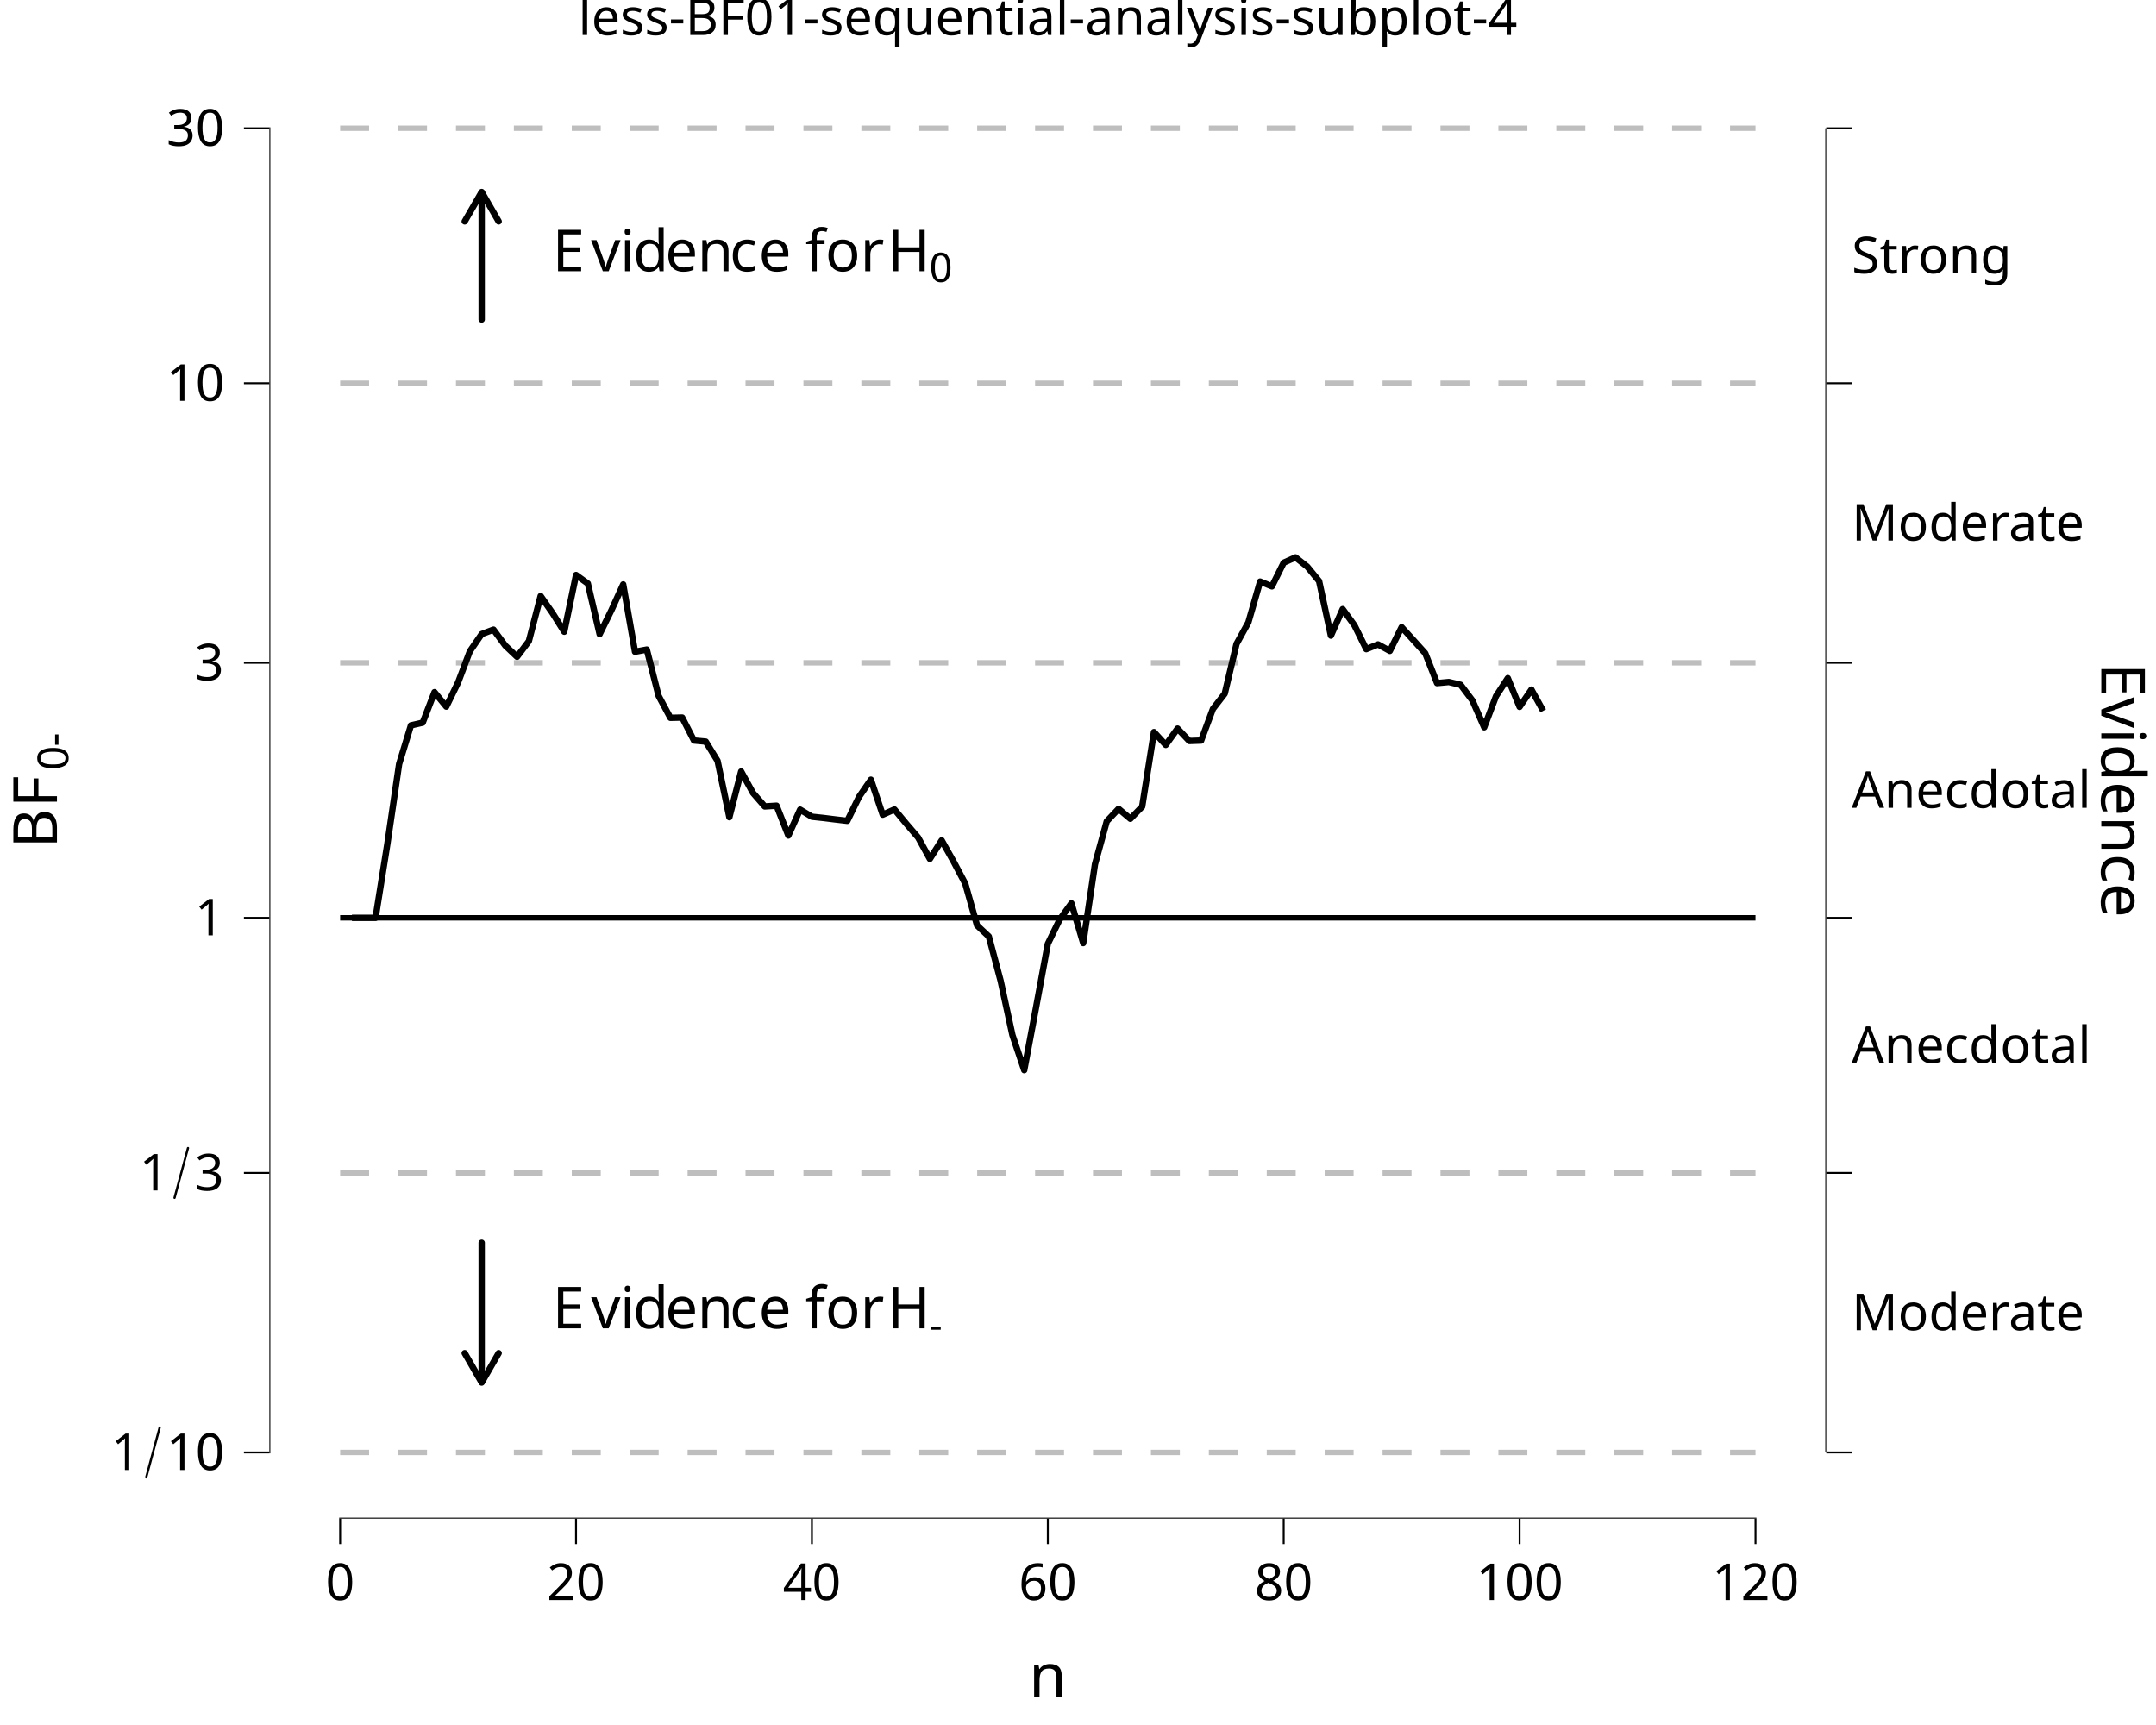
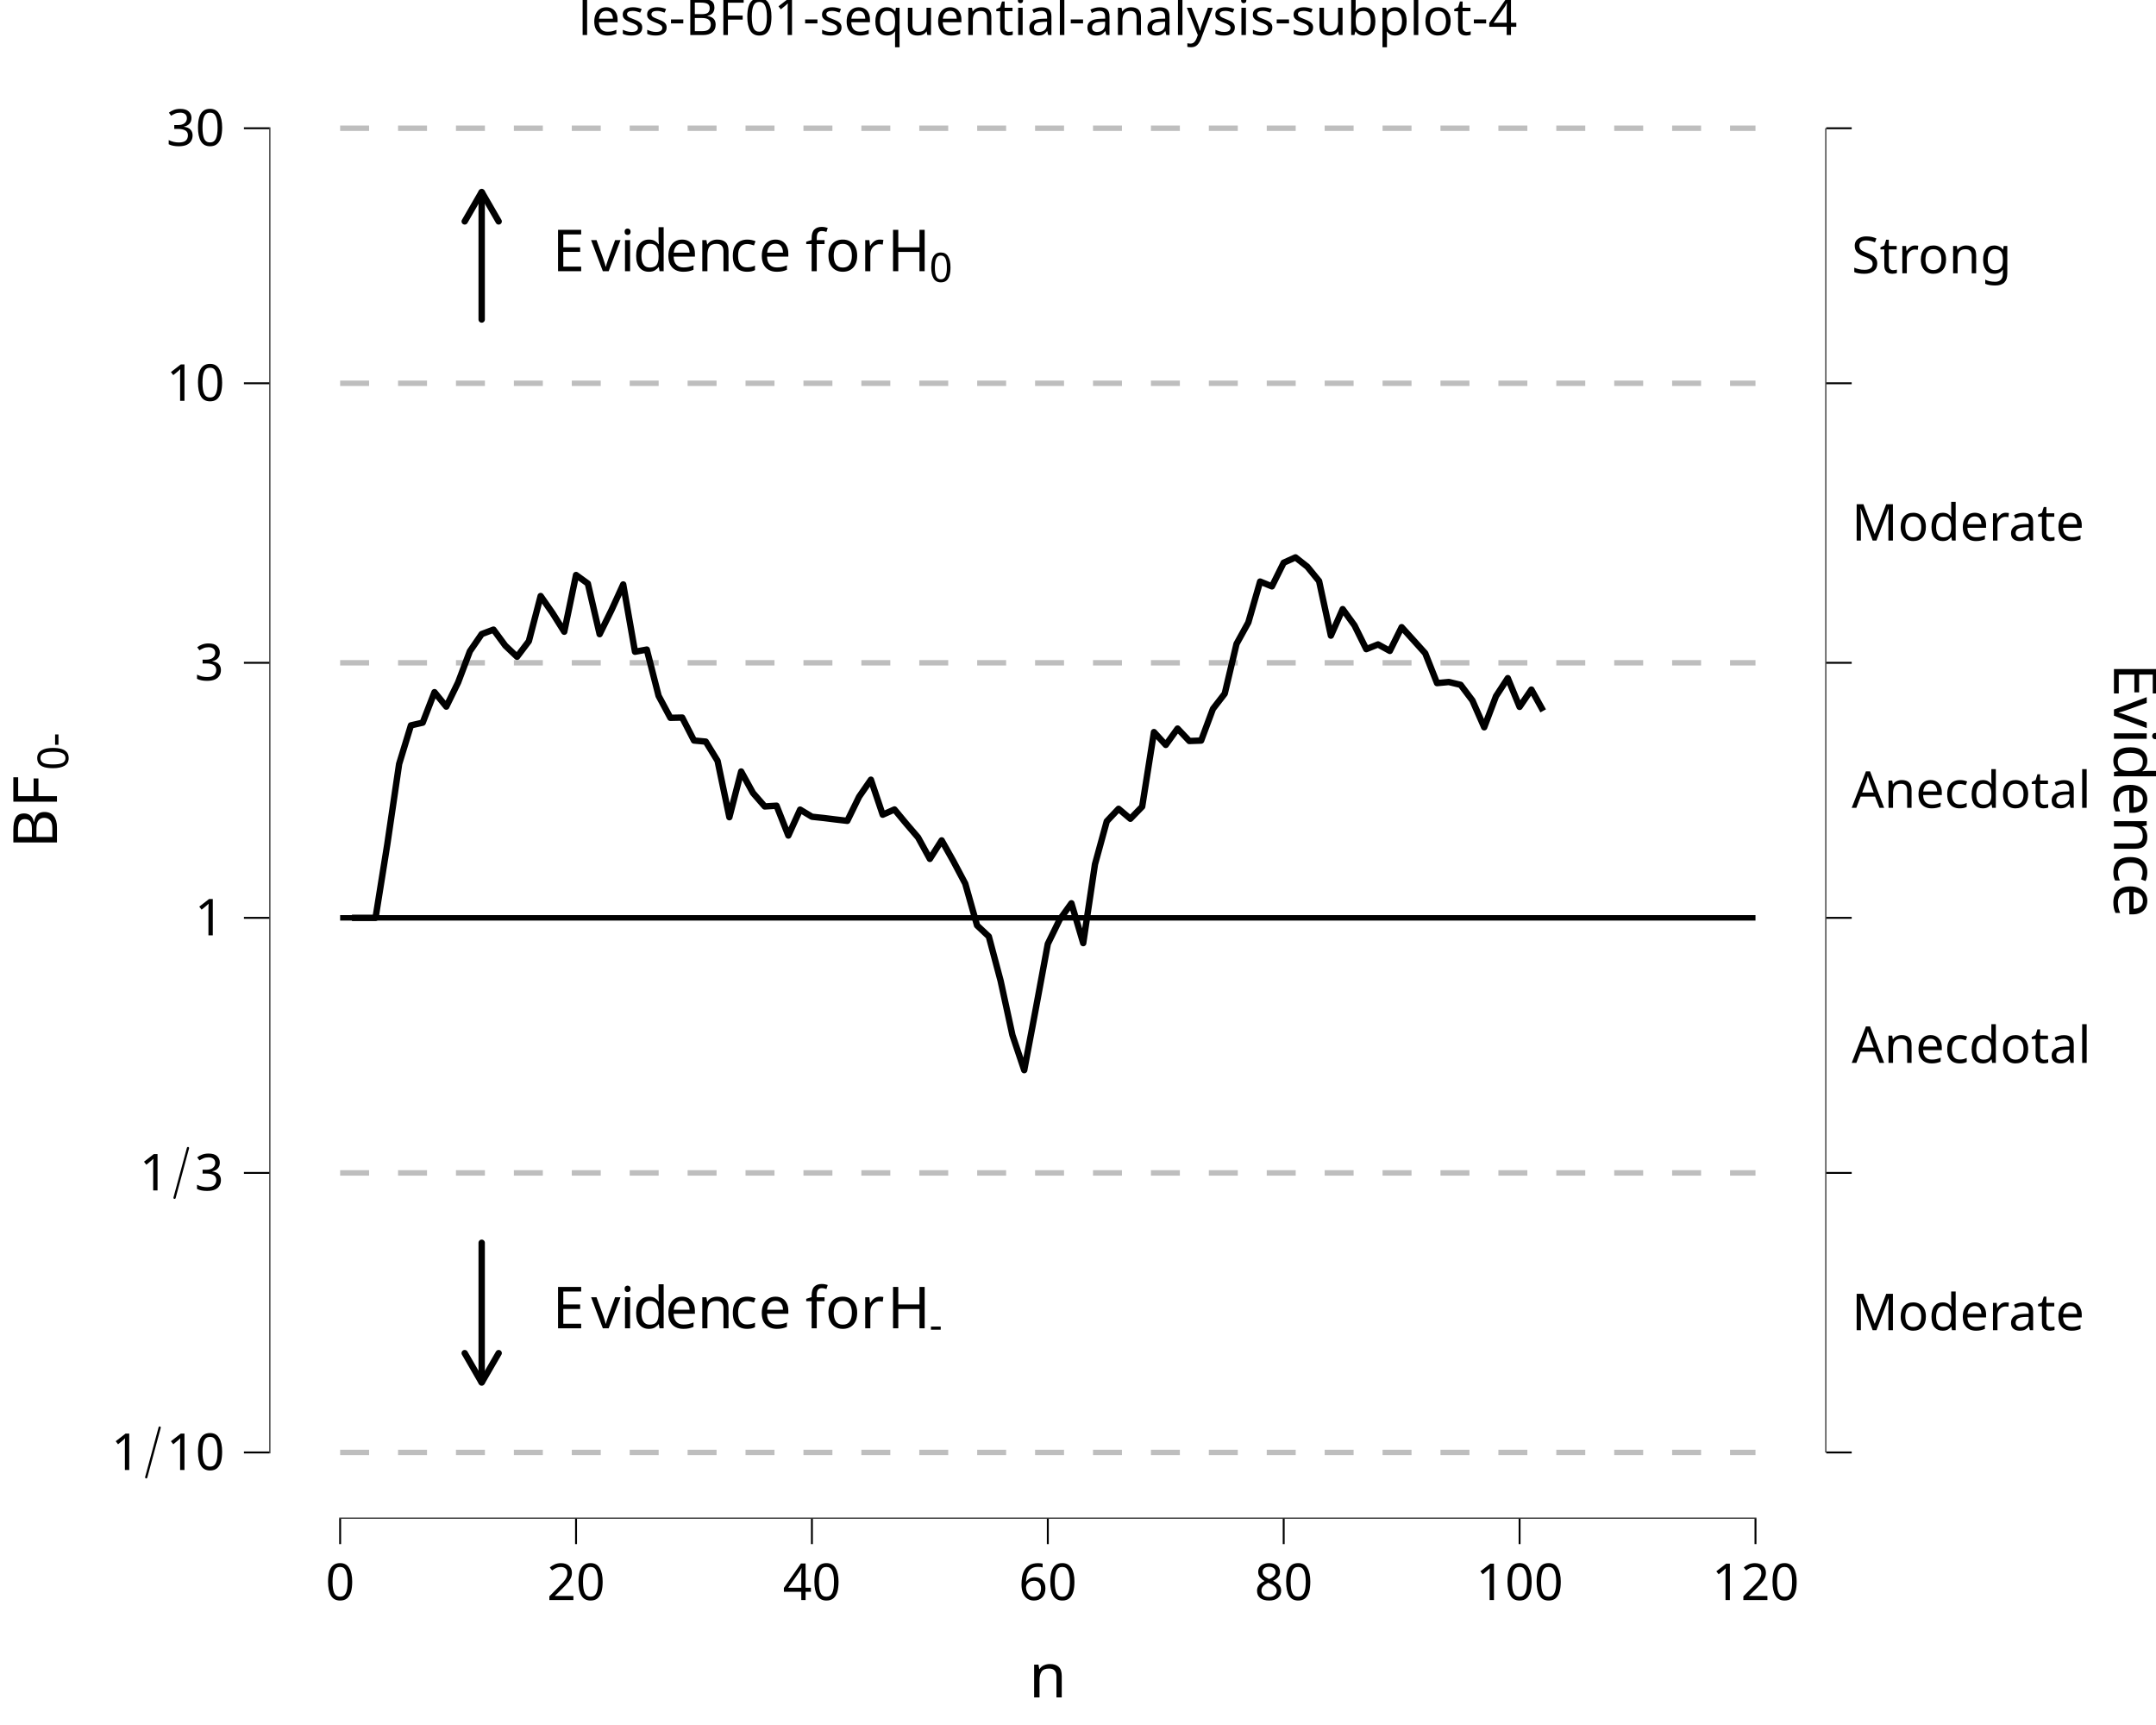
<svg xmlns="http://www.w3.org/2000/svg" class="svglite" data-engine-version="2.0" width="720.00pt" height="576.00pt" viewBox="0 0 720.00 576.00">
  <defs>
    <style type="text/css">
    .svglite line, .svglite polyline, .svglite polygon, .svglite path, .svglite rect, .svglite circle {
      fill: none;
      stroke: #000000;
      stroke-linecap: round;
      stroke-linejoin: round;
      stroke-miterlimit: 10.00;
    }
  </style>
  </defs>
  <rect width="100%" height="100%" style="stroke: none; fill: #FFFFFF;" />
  <defs>
    <clipPath id="cpMC4wMHw3MjAuMDB8MC4wMHw1NzYuMDA=">
      <rect x="0.00" y="0.00" width="720.00" height="576.00" />
    </clipPath>
  </defs>
  <g clip-path="url(#cpMC4wMHw3MjAuMDB8MC4wMHw1NzYuMDA=)">
    <rect x="-0" y="0.00" width="720.00" height="576.00" style="stroke-width: 10.67; stroke: none;" />
  </g>
  <defs>
    <clipPath id="cpODkuOTZ8NjA5Ljg4fDIwLjcxfDUwNy4wOQ==">
      <rect x="89.96" y="20.71" width="519.92" height="486.39" />
    </clipPath>
  </defs>
  <g clip-path="url(#cpODkuOTZ8NjA5Ljg4fDIwLjcxfDUwNy4wOQ==)">
    <rect x="89.96" y="20.71" width="519.92" height="486.39" style="stroke-width: 10.67; stroke: none;" />
    <line x1="113.59" y1="484.99" x2="586.25" y2="484.99" style="stroke-width: 1.81; stroke: #BEBEBE; stroke-dasharray: 9.67,9.67; stroke-linecap: butt;" />
    <line x1="113.59" y1="391.65" x2="586.25" y2="391.65" style="stroke-width: 1.81; stroke: #BEBEBE; stroke-dasharray: 9.67,9.67; stroke-linecap: butt;" />
    <line x1="113.59" y1="306.48" x2="586.25" y2="306.48" style="stroke-width: 1.81; stroke-linecap: butt;" />
    <line x1="113.59" y1="221.32" x2="586.25" y2="221.32" style="stroke-width: 1.81; stroke: #BEBEBE; stroke-dasharray: 9.67,9.67; stroke-linecap: butt;" />
    <line x1="113.59" y1="127.98" x2="586.25" y2="127.98" style="stroke-width: 1.81; stroke: #BEBEBE; stroke-dasharray: 9.67,9.67; stroke-linecap: butt;" />
    <line x1="113.59" y1="42.82" x2="586.25" y2="42.82" style="stroke-width: 1.81; stroke: #BEBEBE; stroke-dasharray: 9.67,9.67; stroke-linecap: butt;" />
    <polyline points="117.53,306.48 121.47,306.48 125.41,306.48 129.35,281.86 133.29,255.11 137.23,242.21 141.16,241.31 145.10,231.12 149.04,235.95 152.98,227.88 156.92,217.46 160.86,211.73 164.80,210.24 168.74,215.58 172.67,219.31 176.61,214.10 180.55,199.02 184.49,204.67 188.43,210.94 192.37,192.00 196.31,194.85 200.25,211.76 204.18,203.78 208.12,195.15 212.06,217.63 216.00,216.90 219.94,232.35 223.88,239.69 227.82,239.60 231.76,247.27 235.69,247.63 239.63,254.05 243.57,272.88 247.51,257.61 251.45,264.76 255.39,269.28 259.33,269.03 263.27,279.00 267.20,270.34 271.14,272.72 275.08,273.14 279.02,273.63 282.96,274.09 286.90,266.04 290.84,260.35 294.78,272.04 298.71,270.29 302.65,275.04 306.59,279.63 310.53,286.80 314.47,280.61 318.41,287.61 322.35,295.06 326.29,309.01 330.22,312.71 334.16,327.51 338.10,345.63 342.04,357.34 345.98,336.44 349.92,315.17 353.86,307.09 357.80,301.62 361.74,314.92 365.67,288.59 369.61,274.24 373.55,270.07 377.49,273.40 381.43,269.34 385.37,244.45 389.31,248.74 393.25,243.28 397.18,247.43 401.12,247.29 405.06,236.71 409.00,231.62 412.94,215.00 416.88,207.85 420.82,194.19 424.76,195.80 428.69,187.89 432.63,186.12 436.57,189.22 440.51,194.03 444.45,212.25 448.39,203.39 452.33,208.81 456.27,216.76 460.20,215.18 464.14,217.35 468.08,209.42 472.02,213.76 475.96,218.14 479.90,228.10 483.84,227.73 487.78,228.67 491.71,233.89 495.65,242.85 499.59,232.47 503.53,226.44 507.47,236.04 511.41,230.26 515.35,237.37 " style="stroke-width: 2.13; stroke-linecap: butt;" />
    <line x1="160.86" y1="414.98" x2="160.86" y2="461.65" style="stroke-width: 2.13; stroke-linejoin: bevel;" />
    <polyline points="155.19,451.83 160.86,461.65 166.53,451.83 " style="stroke-width: 2.13; stroke-linejoin: bevel;" />
    <line x1="160.86" y1="106.69" x2="160.86" y2="64.11" style="stroke-width: 2.13; stroke-linejoin: bevel;" />
    <polyline points="166.53,73.93 160.86,64.11 155.19,73.93 " style="stroke-width: 2.13; stroke-linejoin: bevel;" />
    <text x="184.49" y="443.54" style="font-size: 19.35px; font-family: sans;" textLength="12.91px" lengthAdjust="spacingAndGlyphs">E</text>
    <text x="197.40" y="443.54" style="font-size: 19.35px; font-family: sans;" textLength="9.68px" lengthAdjust="spacingAndGlyphs">v</text>
    <text x="207.08" y="443.54" style="font-size: 19.35px; font-family: sans;" textLength="4.30px" lengthAdjust="spacingAndGlyphs">i</text>
    <text x="211.38" y="443.54" style="font-size: 19.35px; font-family: sans;" textLength="10.76px" lengthAdjust="spacingAndGlyphs">d</text>
    <text x="222.14" y="443.54" style="font-size: 19.35px; font-family: sans;" textLength="10.76px" lengthAdjust="spacingAndGlyphs">e</text>
    <text x="232.90" y="443.54" style="font-size: 19.35px; font-family: sans;" textLength="10.76px" lengthAdjust="spacingAndGlyphs">n</text>
    <text x="243.66" y="443.54" style="font-size: 19.35px; font-family: sans;" textLength="9.68px" lengthAdjust="spacingAndGlyphs">c</text>
    <text x="253.34" y="443.54" style="font-size: 19.35px; font-family: sans;" textLength="10.76px" lengthAdjust="spacingAndGlyphs">e</text>
    <text x="264.10" y="443.54" style="font-size: 19.35px; font-family: sans;" textLength="4.84px" lengthAdjust="spacingAndGlyphs"> </text>
    <text x="268.94" y="443.54" style="font-size: 19.35px; font-family: sans;" textLength="22.58px" lengthAdjust="spacingAndGlyphs">for</text>
    <text x="291.52" y="443.54" style="font-size: 19.35px; font-family: sans;" textLength="4.84px" lengthAdjust="spacingAndGlyphs"> </text>
    <text x="296.36" y="443.54" style="font-size: 19.35px; font-family: sans;" textLength="13.98px" lengthAdjust="spacingAndGlyphs">H</text>
    <text x="310.34" y="447.12" style="font-size: 13.54px; font-family: sans;" textLength="4.51px" lengthAdjust="spacingAndGlyphs">-</text>
    <text x="184.49" y="90.56" style="font-size: 19.35px; font-family: sans;" textLength="12.91px" lengthAdjust="spacingAndGlyphs">E</text>
    <text x="197.40" y="90.56" style="font-size: 19.35px; font-family: sans;" textLength="9.68px" lengthAdjust="spacingAndGlyphs">v</text>
    <text x="207.08" y="90.56" style="font-size: 19.35px; font-family: sans;" textLength="4.30px" lengthAdjust="spacingAndGlyphs">i</text>
    <text x="211.38" y="90.56" style="font-size: 19.35px; font-family: sans;" textLength="10.76px" lengthAdjust="spacingAndGlyphs">d</text>
    <text x="222.14" y="90.56" style="font-size: 19.35px; font-family: sans;" textLength="10.76px" lengthAdjust="spacingAndGlyphs">e</text>
    <text x="232.90" y="90.56" style="font-size: 19.35px; font-family: sans;" textLength="10.76px" lengthAdjust="spacingAndGlyphs">n</text>
    <text x="243.66" y="90.56" style="font-size: 19.35px; font-family: sans;" textLength="9.68px" lengthAdjust="spacingAndGlyphs">c</text>
    <text x="253.34" y="90.56" style="font-size: 19.35px; font-family: sans;" textLength="10.76px" lengthAdjust="spacingAndGlyphs">e</text>
    <text x="264.10" y="90.56" style="font-size: 19.35px; font-family: sans;" textLength="4.84px" lengthAdjust="spacingAndGlyphs"> </text>
    <text x="268.94" y="90.56" style="font-size: 19.35px; font-family: sans;" textLength="22.58px" lengthAdjust="spacingAndGlyphs">for</text>
    <text x="291.52" y="90.56" style="font-size: 19.35px; font-family: sans;" textLength="4.84px" lengthAdjust="spacingAndGlyphs"> </text>
    <text x="296.36" y="90.56" style="font-size: 19.35px; font-family: sans;" textLength="13.98px" lengthAdjust="spacingAndGlyphs">H</text>
    <text x="310.34" y="94.14" style="font-size: 13.54px; font-family: sans;" textLength="7.53px" lengthAdjust="spacingAndGlyphs">0</text>
    <line x1="113.27" y1="507.09" x2="586.56" y2="507.09" style="stroke-width: 0.64; stroke-linecap: butt;" />
    <line x1="89.96" y1="485.30" x2="89.96" y2="42.50" style="stroke-width: 0.64; stroke-linecap: butt;" />
    <line x1="609.88" y1="484.99" x2="609.88" y2="42.82" style="stroke-width: 0.64; stroke-linecap: butt;" />
    <rect x="89.96" y="20.71" width="519.92" height="486.39" style="stroke-width: 0.00; stroke: none;" />
  </g>
  <g clip-path="url(#cpMC4wMHw3MjAuMDB8MC4wMHw1NzYuMDA=)">
    <polyline points="89.96,507.09 89.96,20.71 " style="stroke-width: 0.00; stroke: none; stroke-linecap: butt;" />
    <text x="37.13" y="490.84" style="font-size: 17.00px; font-family: sans;" textLength="9.46px" lengthAdjust="spacingAndGlyphs">1</text>
    <polyline points="48.83,493.29 53.32,476.68 " style="stroke-width: 0.75;" />
    <text x="55.57" y="490.84" style="font-size: 17.00px; font-family: sans;" textLength="18.91px" lengthAdjust="spacingAndGlyphs">10</text>
    <text x="46.58" y="397.50" style="font-size: 17.00px; font-family: sans;" textLength="9.46px" lengthAdjust="spacingAndGlyphs">1</text>
    <polyline points="58.29,399.96 62.78,383.35 " style="stroke-width: 0.75;" />
    <text x="65.03" y="397.50" style="font-size: 17.00px; font-family: sans;" textLength="9.46px" lengthAdjust="spacingAndGlyphs">3</text>
    <text x="65.03" y="312.33" style="font-size: 17.00px; font-family: sans;" textLength="9.46px" lengthAdjust="spacingAndGlyphs">1</text>
    <text x="65.03" y="227.17" style="font-size: 17.00px; font-family: sans;" textLength="9.46px" lengthAdjust="spacingAndGlyphs">3</text>
    <text x="55.57" y="133.84" style="font-size: 17.00px; font-family: sans;" textLength="18.91px" lengthAdjust="spacingAndGlyphs">10</text>
    <text x="55.57" y="48.67" style="font-size: 17.00px; font-family: sans;" textLength="18.91px" lengthAdjust="spacingAndGlyphs">30</text>
    <polyline points="81.46,484.99 89.96,484.99 " style="stroke-width: 0.64; stroke-linecap: butt;" />
    <polyline points="81.46,391.65 89.96,391.65 " style="stroke-width: 0.64; stroke-linecap: butt;" />
    <polyline points="81.46,306.48 89.96,306.48 " style="stroke-width: 0.64; stroke-linecap: butt;" />
    <polyline points="81.46,221.32 89.96,221.32 " style="stroke-width: 0.64; stroke-linecap: butt;" />
    <polyline points="81.46,127.98 89.96,127.98 " style="stroke-width: 0.64; stroke-linecap: butt;" />
    <polyline points="81.46,42.82 89.96,42.82 " style="stroke-width: 0.64; stroke-linecap: butt;" />
    <polyline points="609.88,507.09 609.88,20.71 " style="stroke-width: 0.00; stroke: none; stroke-linecap: butt;" />
-     <polyline points="609.88,484.99 618.38,484.99 " style="stroke-width: 0.64; stroke-linecap: butt;" />
-     <polyline points="609.88,438.32 618.38,438.32 " style="stroke-width: 0.64; stroke: none; stroke-linecap: butt;" />
-     <polyline points="609.88,391.65 618.38,391.65 " style="stroke-width: 0.64; stroke-linecap: butt;" />
-     <polyline points="609.88,349.07 618.38,349.07 " style="stroke-width: 0.64; stroke: none; stroke-linecap: butt;" />
-     <polyline points="609.88,306.48 618.38,306.48 " style="stroke-width: 0.64; stroke-linecap: butt;" />
-     <polyline points="609.88,263.90 618.38,263.90 " style="stroke-width: 0.64; stroke: none; stroke-linecap: butt;" />
-     <polyline points="609.88,221.32 618.38,221.32 " style="stroke-width: 0.64; stroke-linecap: butt;" />
-     <polyline points="609.88,174.65 618.38,174.65 " style="stroke-width: 0.64; stroke: none; stroke-linecap: butt;" />
-     <polyline points="609.88,127.98 618.38,127.98 " style="stroke-width: 0.64; stroke-linecap: butt;" />
-     <polyline points="609.88,85.40 618.38,85.40 " style="stroke-width: 0.64; stroke: none; stroke-linecap: butt;" />
-     <polyline points="609.88,42.82 618.38,42.82 " style="stroke-width: 0.64; stroke-linecap: butt;" />
+     <polyline points="618.38,484.99 609.88,484.99 " style="stroke-width: 0.64; stroke-linecap: butt;" />
+     <polyline points="618.38,438.32 609.88,438.32 " style="stroke-width: 0.64; stroke: none; stroke-linecap: butt;" />
+     <polyline points="618.38,391.65 609.88,391.65 " style="stroke-width: 0.64; stroke-linecap: butt;" />
+     <polyline points="618.38,349.07 609.88,349.07 " style="stroke-width: 0.64; stroke: none; stroke-linecap: butt;" />
+     <polyline points="618.38,306.48 609.88,306.48 " style="stroke-width: 0.64; stroke-linecap: butt;" />
+     <polyline points="618.38,263.90 609.88,263.90 " style="stroke-width: 0.64; stroke: none; stroke-linecap: butt;" />
+     <polyline points="618.38,221.32 609.88,221.32 " style="stroke-width: 0.64; stroke-linecap: butt;" />
+     <polyline points="618.38,174.65 609.88,174.65 " style="stroke-width: 0.64; stroke: none; stroke-linecap: butt;" />
+     <polyline points="618.38,127.98 609.88,127.98 " style="stroke-width: 0.64; stroke-linecap: butt;" />
+     <polyline points="618.38,85.40 609.88,85.40 " style="stroke-width: 0.64; stroke: none; stroke-linecap: butt;" />
+     <polyline points="618.38,42.82 609.88,42.82 " style="stroke-width: 0.64; stroke-linecap: butt;" />
    <text x="618.38" y="444.17" style="font-size: 17.00px; font-family: sans;" textLength="71.83px" lengthAdjust="spacingAndGlyphs">Moderate</text>
    <text x="618.38" y="354.92" style="font-size: 17.00px; font-family: sans;" textLength="75.62px" lengthAdjust="spacingAndGlyphs">Anecdotal</text>
    <text x="618.38" y="269.75" style="font-size: 17.00px; font-family: sans;" textLength="75.62px" lengthAdjust="spacingAndGlyphs">Anecdotal</text>
    <text x="618.38" y="180.50" style="font-size: 17.00px; font-family: sans;" textLength="71.83px" lengthAdjust="spacingAndGlyphs">Moderate</text>
    <text x="618.38" y="91.25" style="font-size: 17.00px; font-family: sans;" textLength="50.09px" lengthAdjust="spacingAndGlyphs">Strong</text>
    <polyline points="89.96,507.09 609.88,507.09 " style="stroke-width: 0.00; stroke: none; stroke-linecap: butt;" />
    <polyline points="113.59,515.60 113.59,507.09 " style="stroke-width: 0.64; stroke-linecap: butt;" />
    <polyline points="192.37,515.60 192.37,507.09 " style="stroke-width: 0.64; stroke-linecap: butt;" />
    <polyline points="271.14,515.60 271.14,507.09 " style="stroke-width: 0.64; stroke-linecap: butt;" />
    <polyline points="349.92,515.60 349.92,507.09 " style="stroke-width: 0.64; stroke-linecap: butt;" />
    <polyline points="428.69,515.60 428.69,507.09 " style="stroke-width: 0.64; stroke-linecap: butt;" />
    <polyline points="507.47,515.60 507.47,507.09 " style="stroke-width: 0.64; stroke-linecap: butt;" />
    <polyline points="586.25,515.60 586.25,507.09 " style="stroke-width: 0.64; stroke-linecap: butt;" />
    <text x="113.59" y="534.27" text-anchor="middle" style="font-size: 17.00px; font-family: sans;" textLength="9.46px" lengthAdjust="spacingAndGlyphs">0</text>
    <text x="192.37" y="534.27" text-anchor="middle" style="font-size: 17.00px; font-family: sans;" textLength="18.91px" lengthAdjust="spacingAndGlyphs">20</text>
    <text x="271.14" y="534.27" text-anchor="middle" style="font-size: 17.00px; font-family: sans;" textLength="18.91px" lengthAdjust="spacingAndGlyphs">40</text>
    <text x="349.92" y="534.27" text-anchor="middle" style="font-size: 17.00px; font-family: sans;" textLength="18.91px" lengthAdjust="spacingAndGlyphs">60</text>
    <text x="428.69" y="534.27" text-anchor="middle" style="font-size: 17.00px; font-family: sans;" textLength="18.91px" lengthAdjust="spacingAndGlyphs">80</text>
    <text x="507.47" y="534.27" text-anchor="middle" style="font-size: 17.00px; font-family: sans;" textLength="28.37px" lengthAdjust="spacingAndGlyphs">100</text>
    <text x="586.25" y="534.27" text-anchor="middle" style="font-size: 17.00px; font-family: sans;" textLength="28.37px" lengthAdjust="spacingAndGlyphs">120</text>
    <text x="349.92" y="566.78" text-anchor="middle" style="font-size: 20.40px; font-family: sans;" textLength="11.35px" lengthAdjust="spacingAndGlyphs">n</text>
    <text transform="translate(19.02,283.29) rotate(-90)" style="font-size: 20.40px; font-family: sans;" textLength="13.61px" lengthAdjust="spacingAndGlyphs">B</text>
    <text transform="translate(19.02,269.67) rotate(-90)" style="font-size: 20.40px; font-family: sans;" textLength="12.46px" lengthAdjust="spacingAndGlyphs">F</text>
    <text transform="translate(22.79,257.21) rotate(-90)" style="font-size: 14.28px; font-family: sans;" textLength="7.94px" lengthAdjust="spacingAndGlyphs">0</text>
    <text transform="translate(22.79,249.27) rotate(-90)" style="font-size: 14.28px; font-family: sans;" textLength="4.76px" lengthAdjust="spacingAndGlyphs">-</text>
-     <text transform="translate(701.73,263.90) rotate(90)" text-anchor="middle" style="font-size: 20.40px; font-family: sans;" textLength="83.94px" lengthAdjust="spacingAndGlyphs">Evidence</text>
+     <text transform="translate(705.96,263.90) rotate(90)" text-anchor="middle" style="font-size: 20.40px; font-family: sans;" textLength="83.94px" lengthAdjust="spacingAndGlyphs">Evidence</text>
    <text x="349.92" y="11.70" text-anchor="middle" style="font-size: 17.00px; font-family: sans;" textLength="302.41px" lengthAdjust="spacingAndGlyphs">less-BF01-sequential-analysis-subplot-4</text>
  </g>
</svg>
